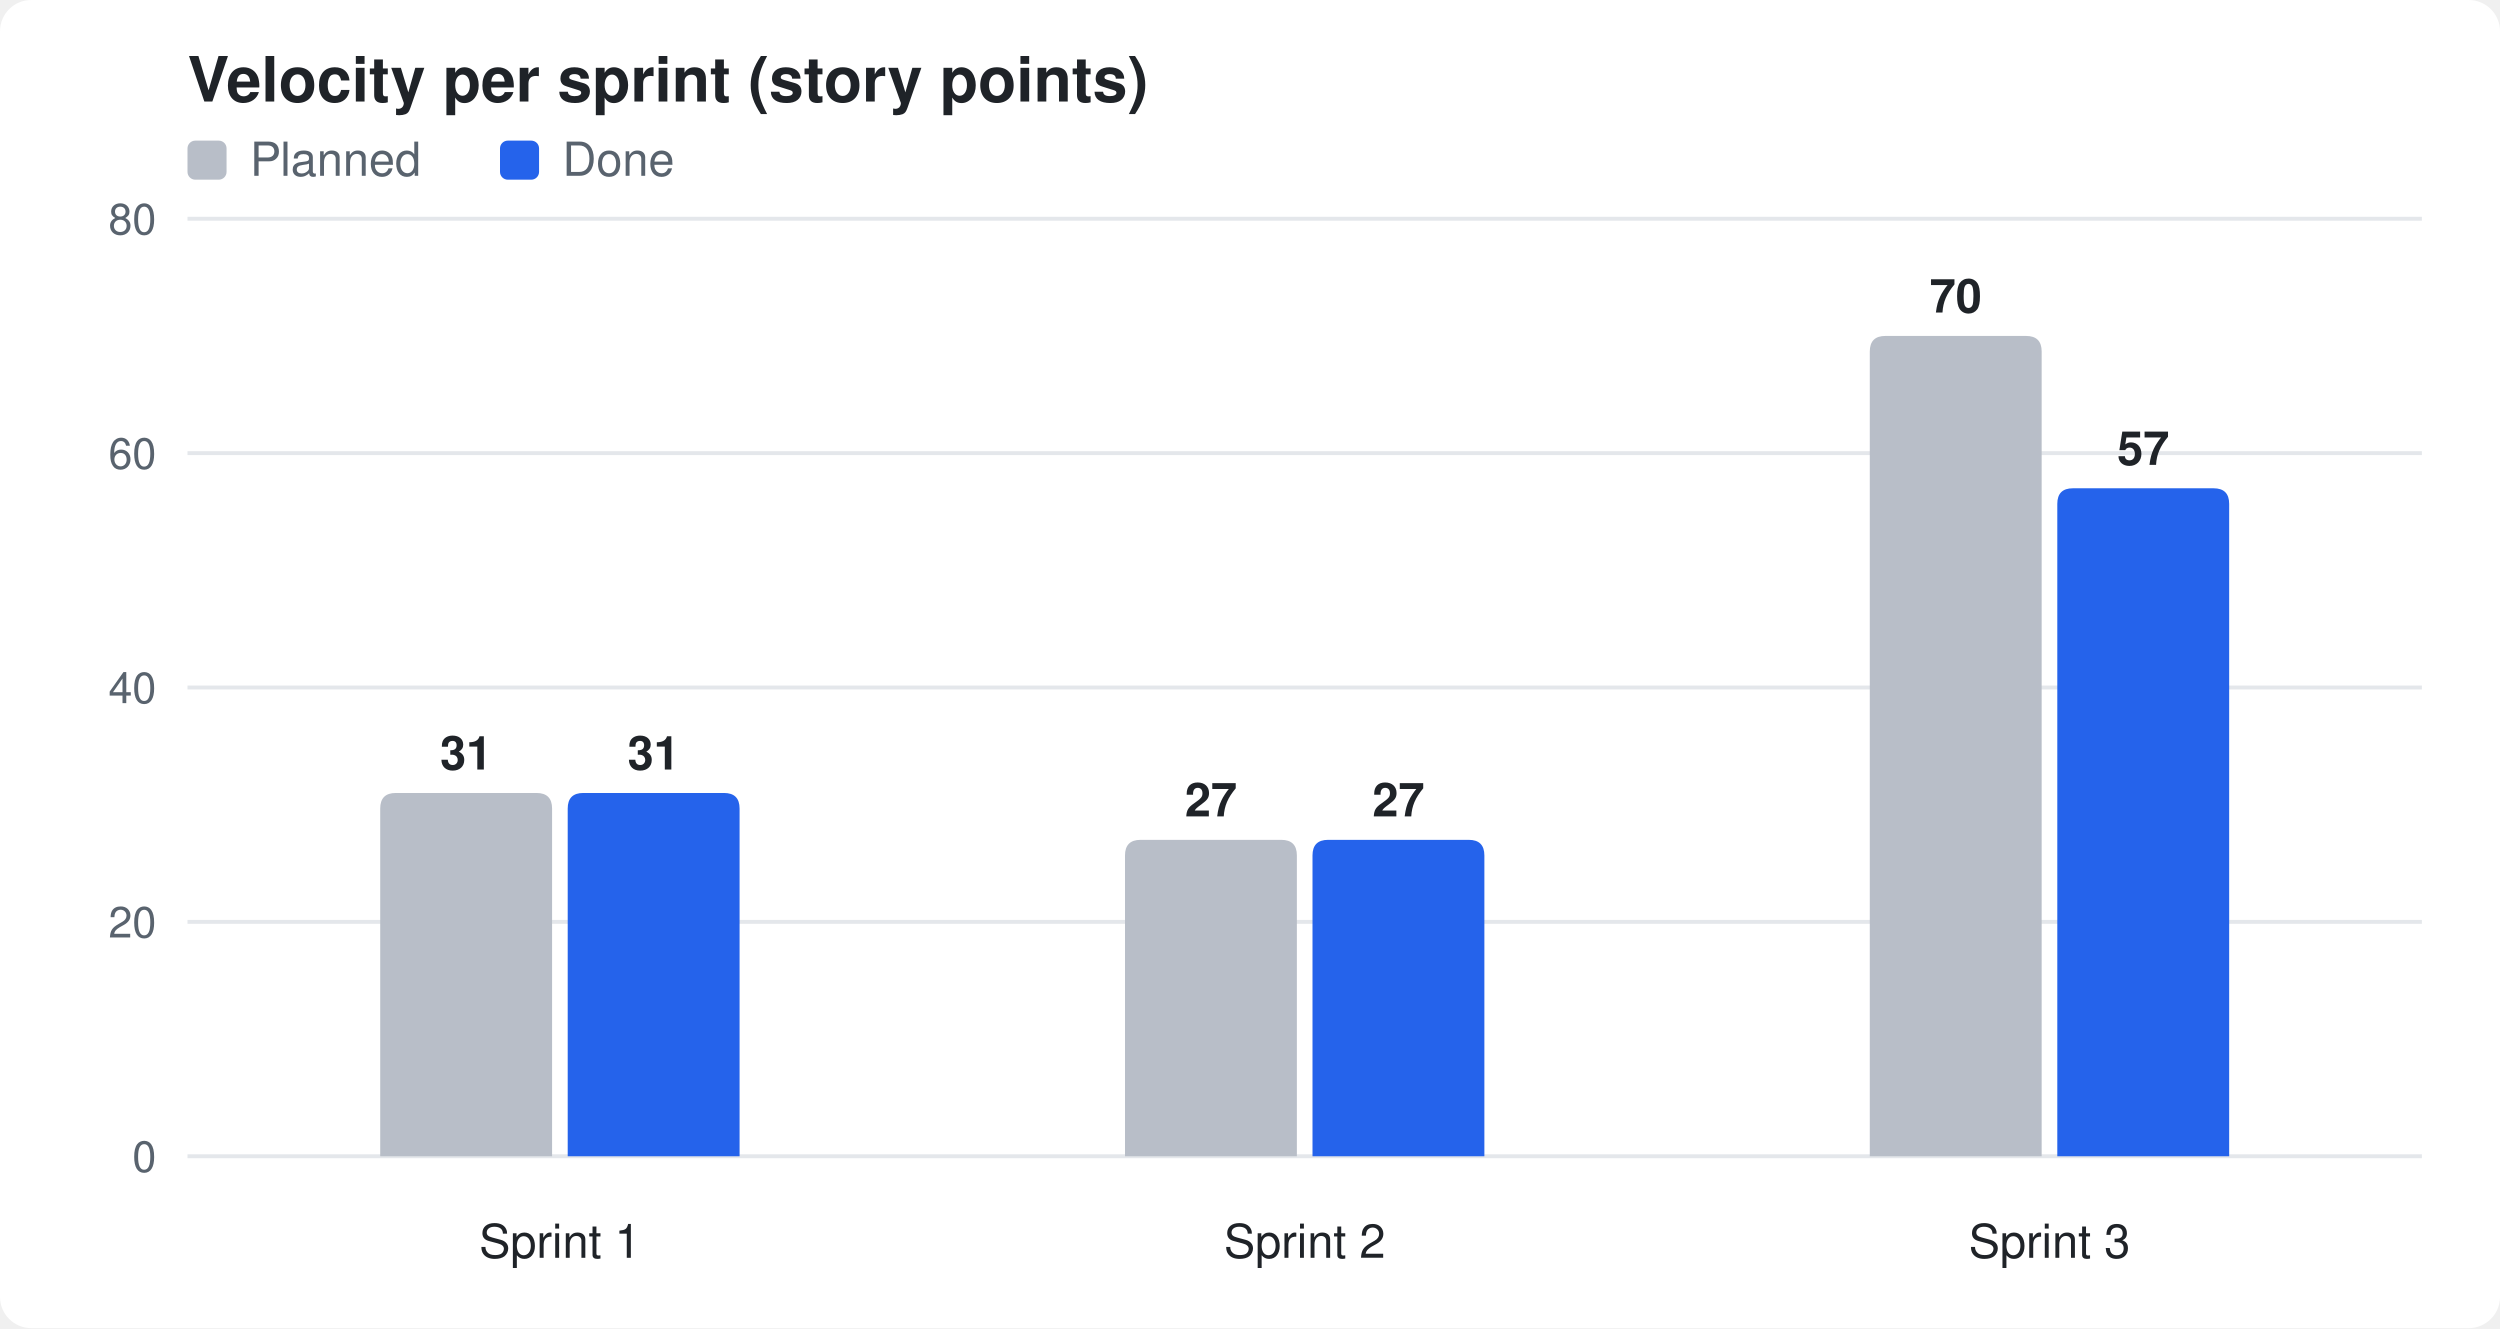
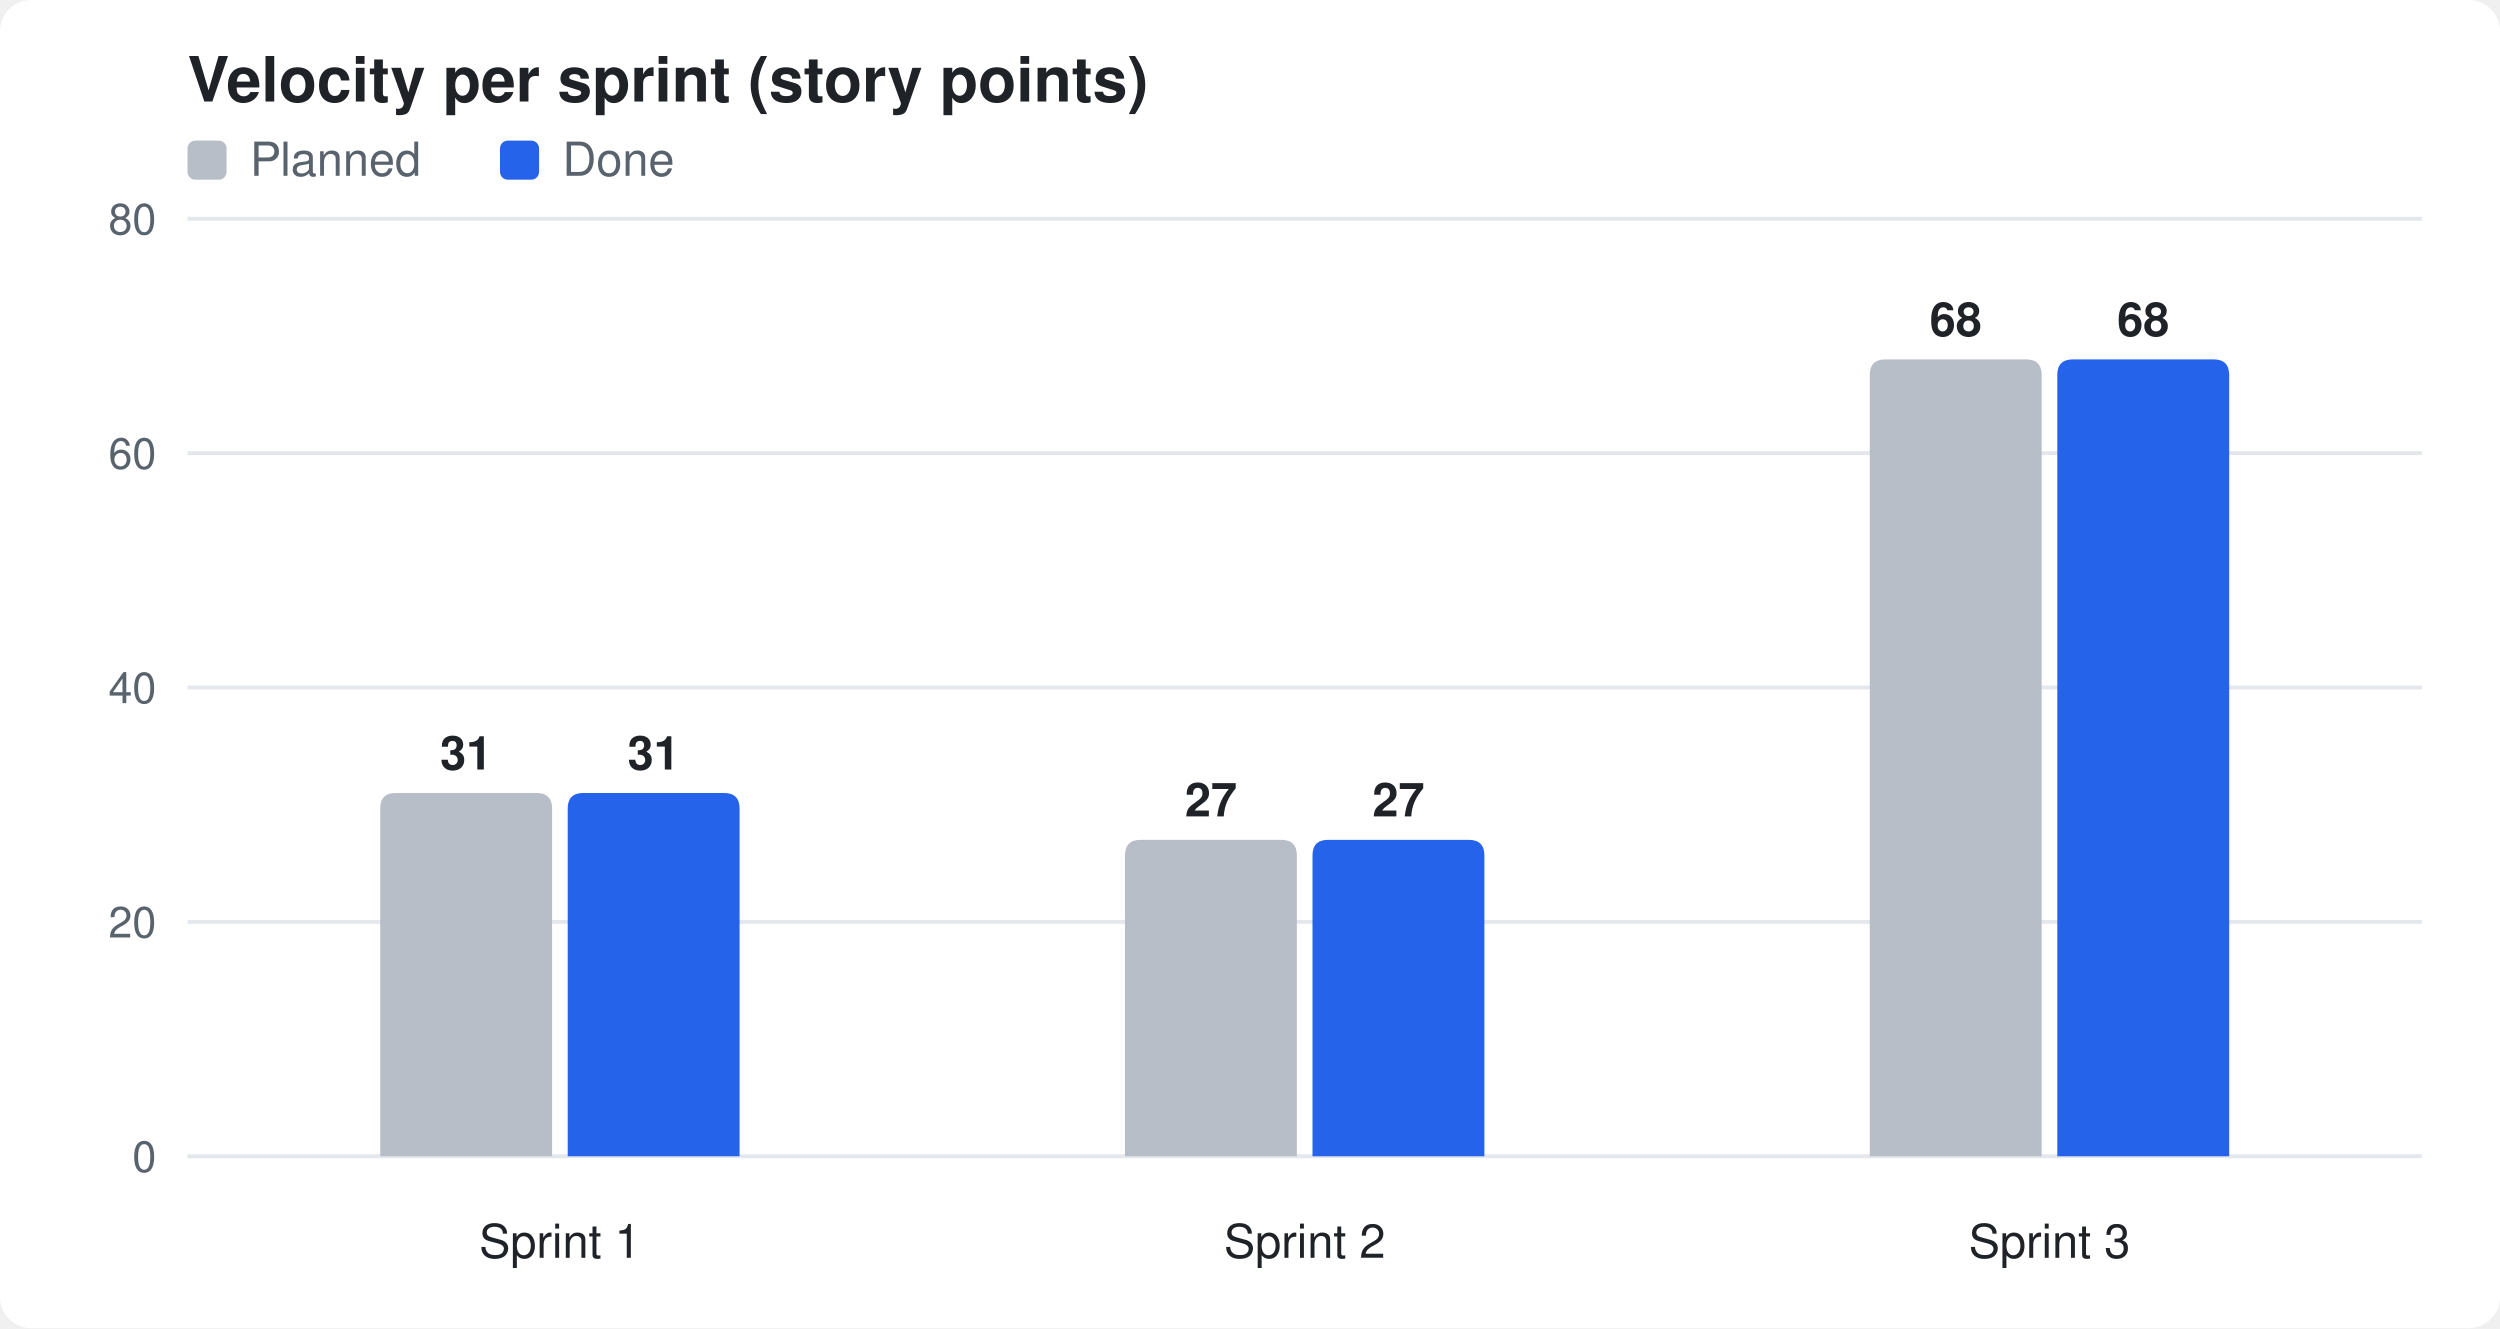
<svg xmlns="http://www.w3.org/2000/svg" width="640" height="340" viewBox="0 0 640 340" font-family="-apple-system,Segoe UI,Helvetica,Arial,sans-serif" role="img">
  <rect width="640" height="340" rx="8" fill="#ffffff" />
  <text x="48" y="26" font-size="16" font-weight="600" fill="#1f2328">Velocity per sprint (story points)</text>
  <rect x="48" y="36" width="10" height="10" rx="2" fill="#b8bec8" />
  <text x="64" y="45" font-size="12" fill="#59636e">Planned</text>
  <rect x="128" y="36" width="10" height="10" rx="2" fill="#2563eb" />
  <text x="144" y="45" font-size="12" fill="#59636e">Done</text>
  <line x1="48" x2="620" y1="296.0" y2="296.0" stroke="#e4e7eb" />
  <text x="40" y="300.0" font-size="11" fill="#59636e" text-anchor="end">0</text>
  <line x1="48" x2="620" y1="236.0" y2="236.0" stroke="#e4e7eb" />
  <text x="40" y="240.0" font-size="11" fill="#59636e" text-anchor="end">20</text>
  <line x1="48" x2="620" y1="176.0" y2="176.0" stroke="#e4e7eb" />
  <text x="40" y="180.0" font-size="11" fill="#59636e" text-anchor="end">40</text>
  <line x1="48" x2="620" y1="116.0" y2="116.0" stroke="#e4e7eb" />
  <text x="40" y="120.0" font-size="11" fill="#59636e" text-anchor="end">60</text>
  <line x1="48" x2="620" y1="56.0" y2="56.0" stroke="#e4e7eb" />
  <text x="40" y="60.0" font-size="11" fill="#59636e" text-anchor="end">80</text>
  <path d="M97.333,296.0 V207.0 q0,-4 4,-4 h36 q4,0 4,4 V296.0 Z" fill="#b8bec8" />
  <text x="119.333" y="197.0" font-size="12" font-weight="600" fill="#1f2328" text-anchor="middle">31</text>
  <path d="M145.333,296.0 V207.0 q0,-4 4,-4 h36 q4,0 4,4 V296.0 Z" fill="#2563eb" />
  <text x="167.333" y="197.0" font-size="12" font-weight="600" fill="#1f2328" text-anchor="middle">31</text>
  <text x="143.333" y="322" font-size="12" fill="#1f2328" text-anchor="middle">Sprint 1</text>
  <path d="M288.0,296.0 V219.0 q0,-4 4,-4 h36 q4,0 4,4 V296.0 Z" fill="#b8bec8" />
  <text x="310.0" y="209.0" font-size="12" font-weight="600" fill="#1f2328" text-anchor="middle">27</text>
  <path d="M336.0,296.0 V219.0 q0,-4 4,-4 h36 q4,0 4,4 V296.0 Z" fill="#2563eb" />
  <text x="358.0" y="209.0" font-size="12" font-weight="600" fill="#1f2328" text-anchor="middle">27</text>
  <text x="334.0" y="322" font-size="12" fill="#1f2328" text-anchor="middle">Sprint 2</text>
-   <path d="M478.667,296.0 V90.0 q0,-4 4,-4 h36 q4,0 4,4 V296.0 Z" fill="#b8bec8" />
-   <text x="500.667" y="80.0" font-size="12" font-weight="600" fill="#1f2328" text-anchor="middle">70</text>
-   <path d="M526.667,296.0 V129.0 q0,-4 4,-4 h36 q4,0 4,4 V296.0 Z" fill="#2563eb" />
-   <text x="548.667" y="119.0" font-size="12" font-weight="600" fill="#1f2328" text-anchor="middle">57</text>
+   <path d="M478.667,296.0 V96.0 q0,-4 4,-4 h36 q4,0 4,4 V296.0 Z" fill="#b8bec8" />
+   <text x="500.667" y="86.0" font-size="12" font-weight="600" fill="#1f2328" text-anchor="middle">68</text>
+   <path d="M526.667,296.0 V96.0 q0,-4 4,-4 h36 q4,0 4,4 V296.0 Z" fill="#2563eb" />
+   <text x="548.667" y="86.0" font-size="12" font-weight="600" fill="#1f2328" text-anchor="middle">68</text>
  <text x="524.667" y="322" font-size="12" fill="#1f2328" text-anchor="middle">Sprint 3</text>
</svg>
